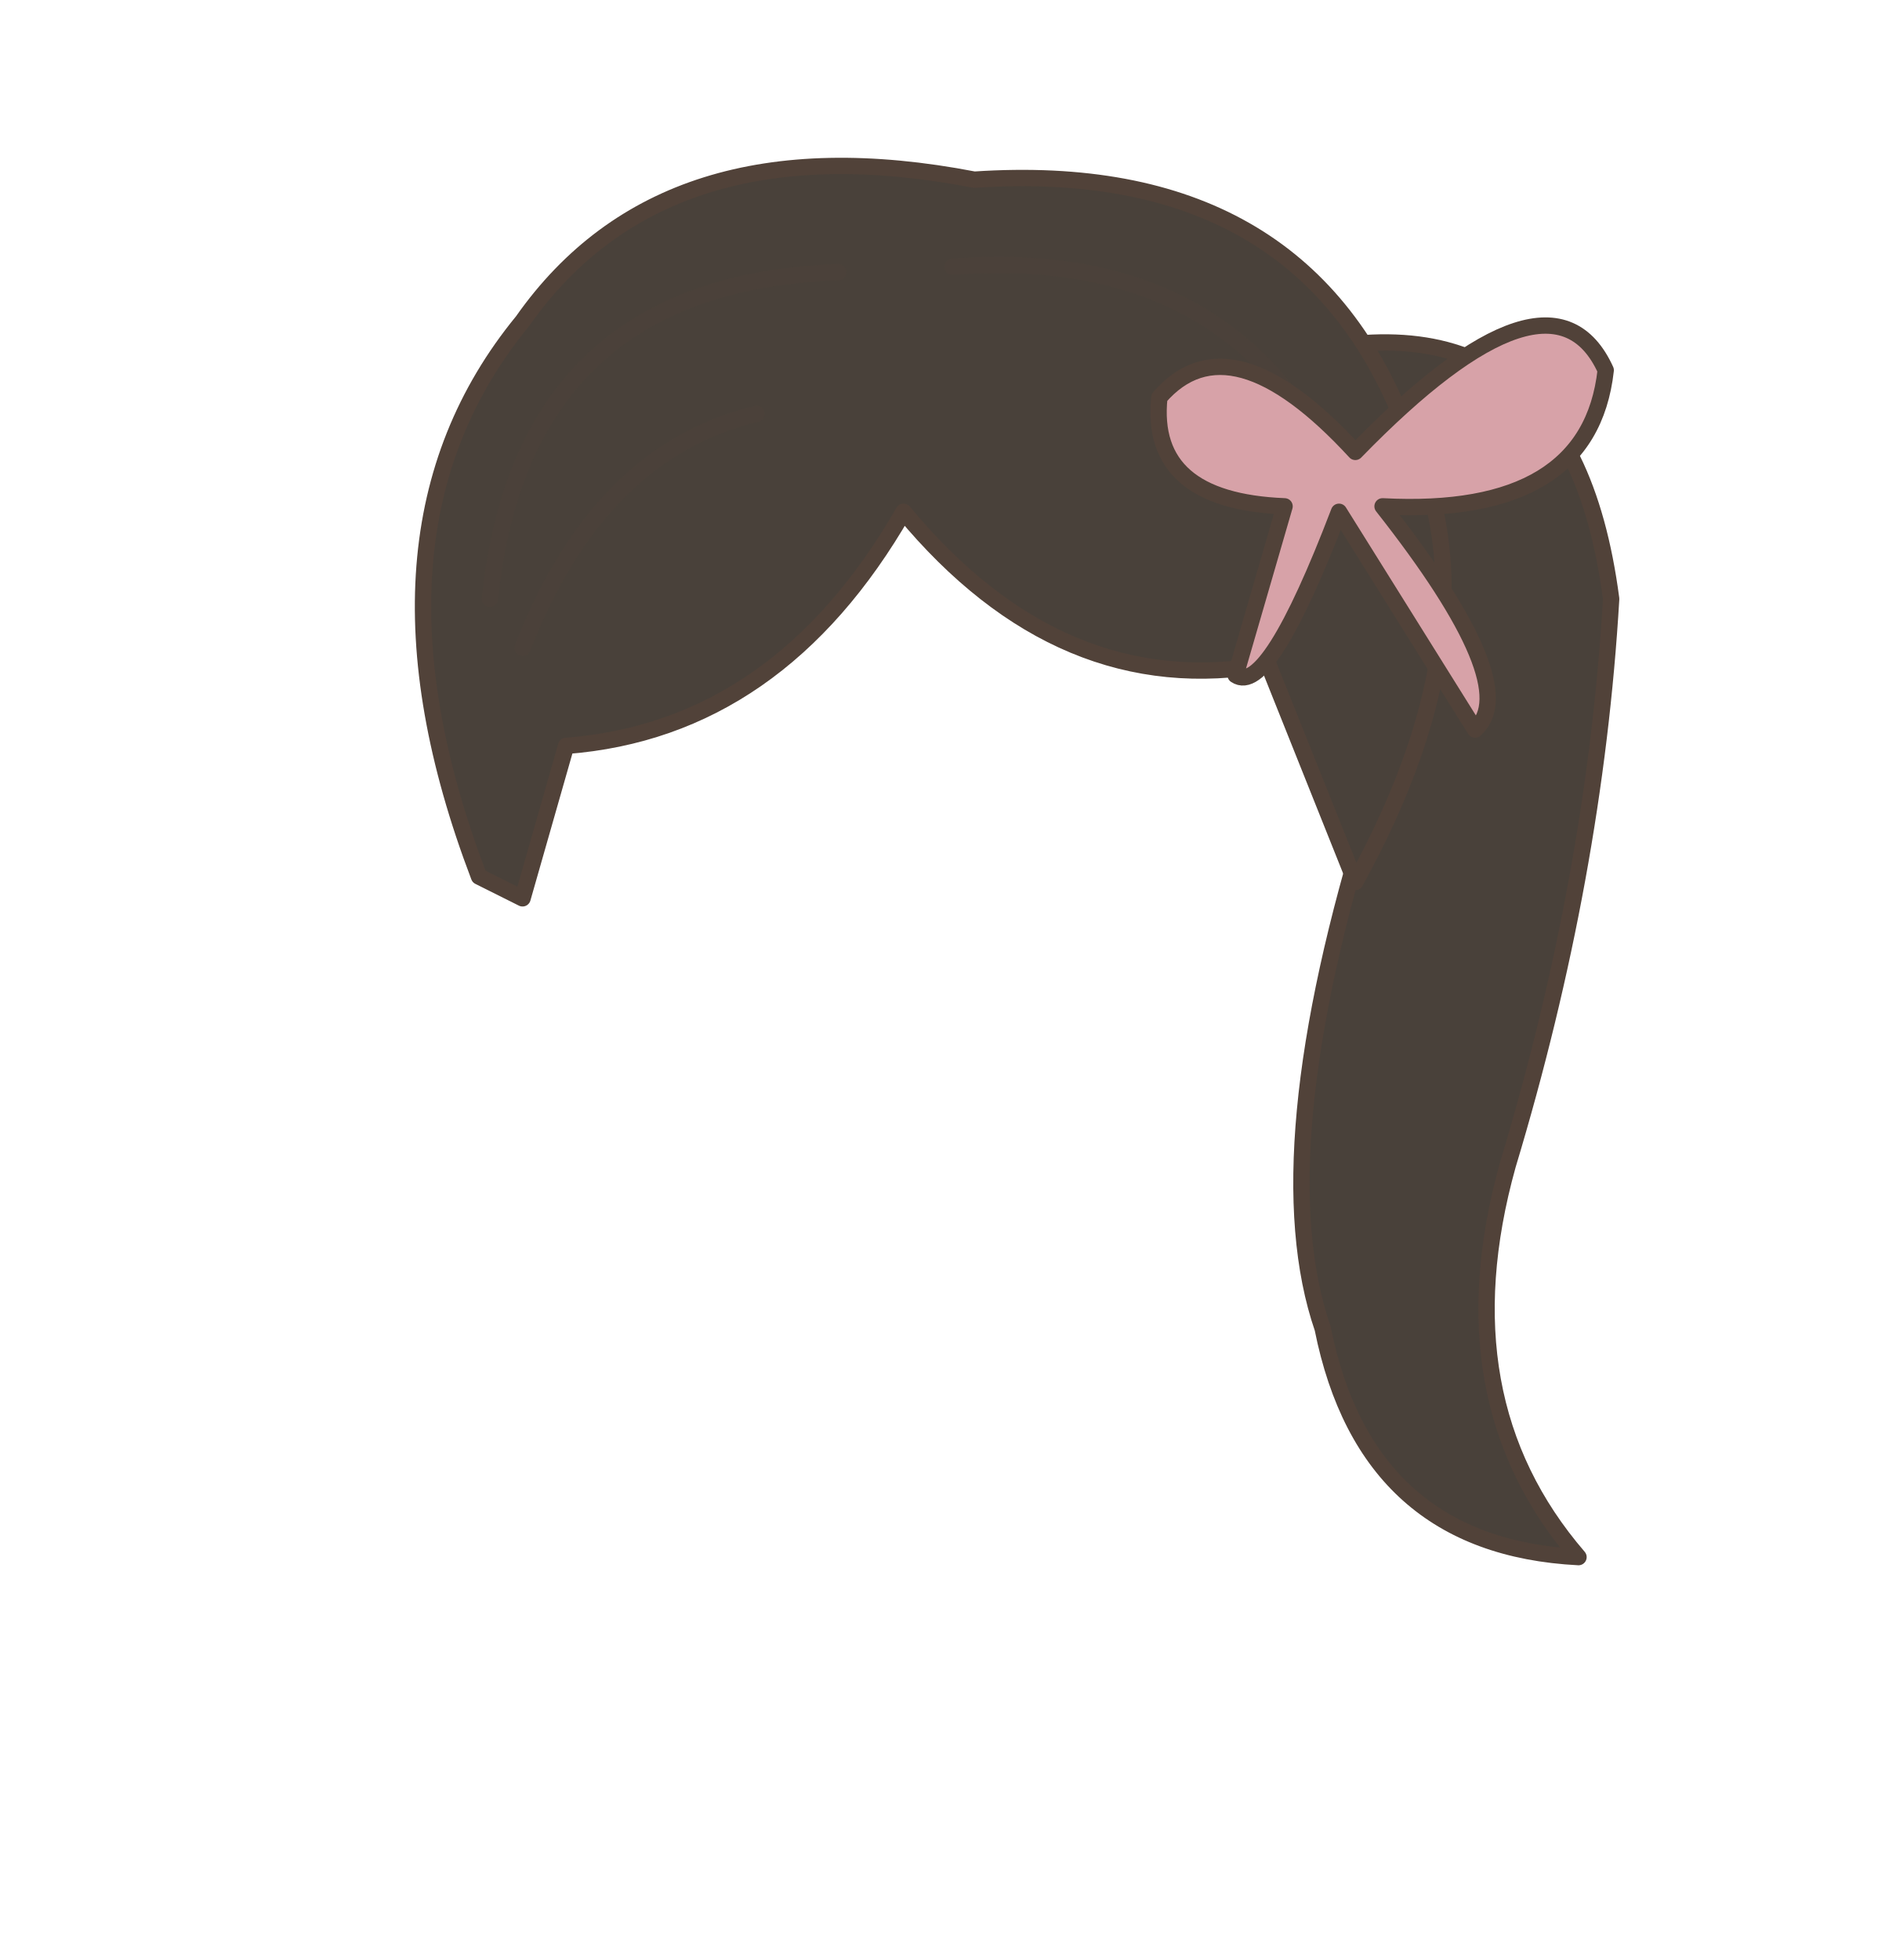
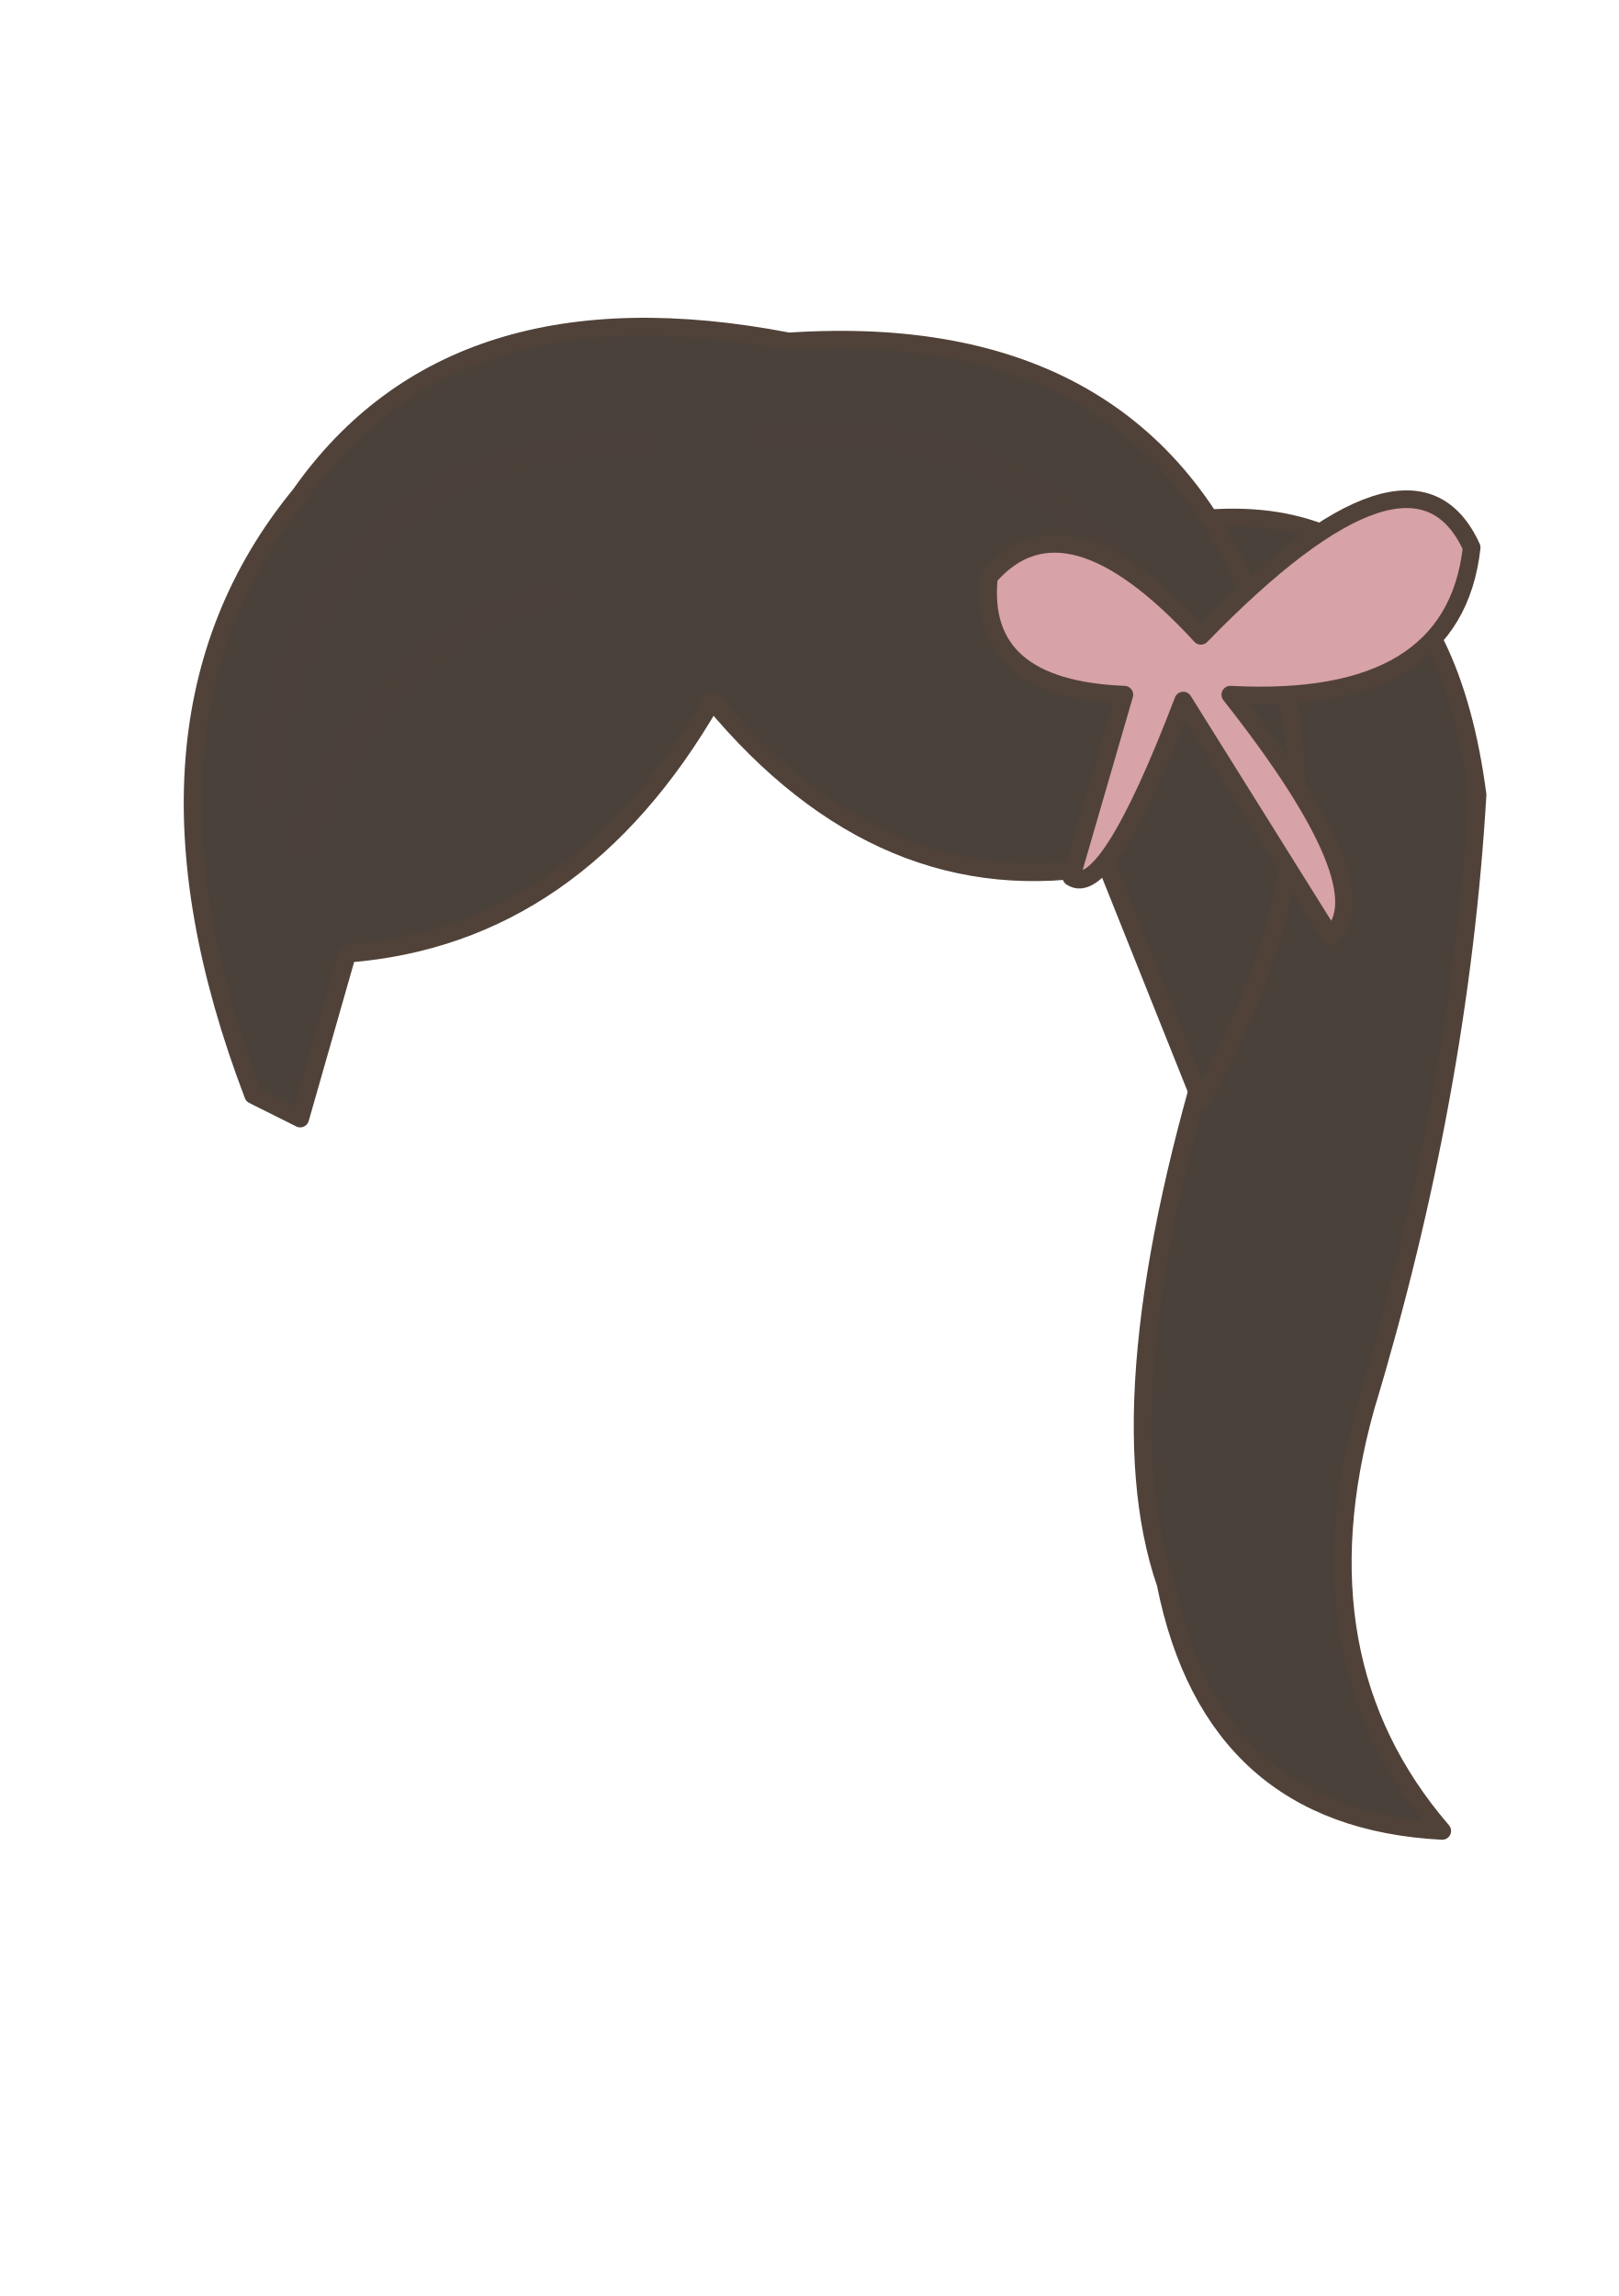
- <svg xmlns="http://www.w3.org/2000/svg" width="345" height="360" viewBox="190 70 345 360" fill="none">
+ <svg xmlns="http://www.w3.org/2000/svg" width="275" height="390" viewBox="235 45 275 390" fill="none">
  <g stroke="#514239" stroke-width="3" stroke-linecap="round" stroke-linejoin="round">
    <path d="M421 137 Q478 119 486 180 Q483 231 467 284 Q455 327 480 356 Q441 354 433 314 Q422 282 442 218 Q452 174 418 174Z" fill="#49413a" />
    <path d="M278 231 Q254 168 286 129 Q312 92 369 103 Q429 99 448 148 Q466 183 439 232 L423 192 Q385 199 356 164 Q333 204 294 207 L286 235Z" fill="#49413a" />
    <path d="M280 180 Q286 122 344 120 M365 119 Q418 115 437 160 M286 189 Q300 153 329 146" stroke="#514239" opacity="0.24" />
    <path d="M439 153 Q475 116 485 138 Q482 165 444 163 Q470 196 461 204 L436 164 Q423 198 417 194 L426 163 Q401 162 403 143 Q416 128 439 153Z" fill="#d7a2a8" />
  </g>
</svg>
